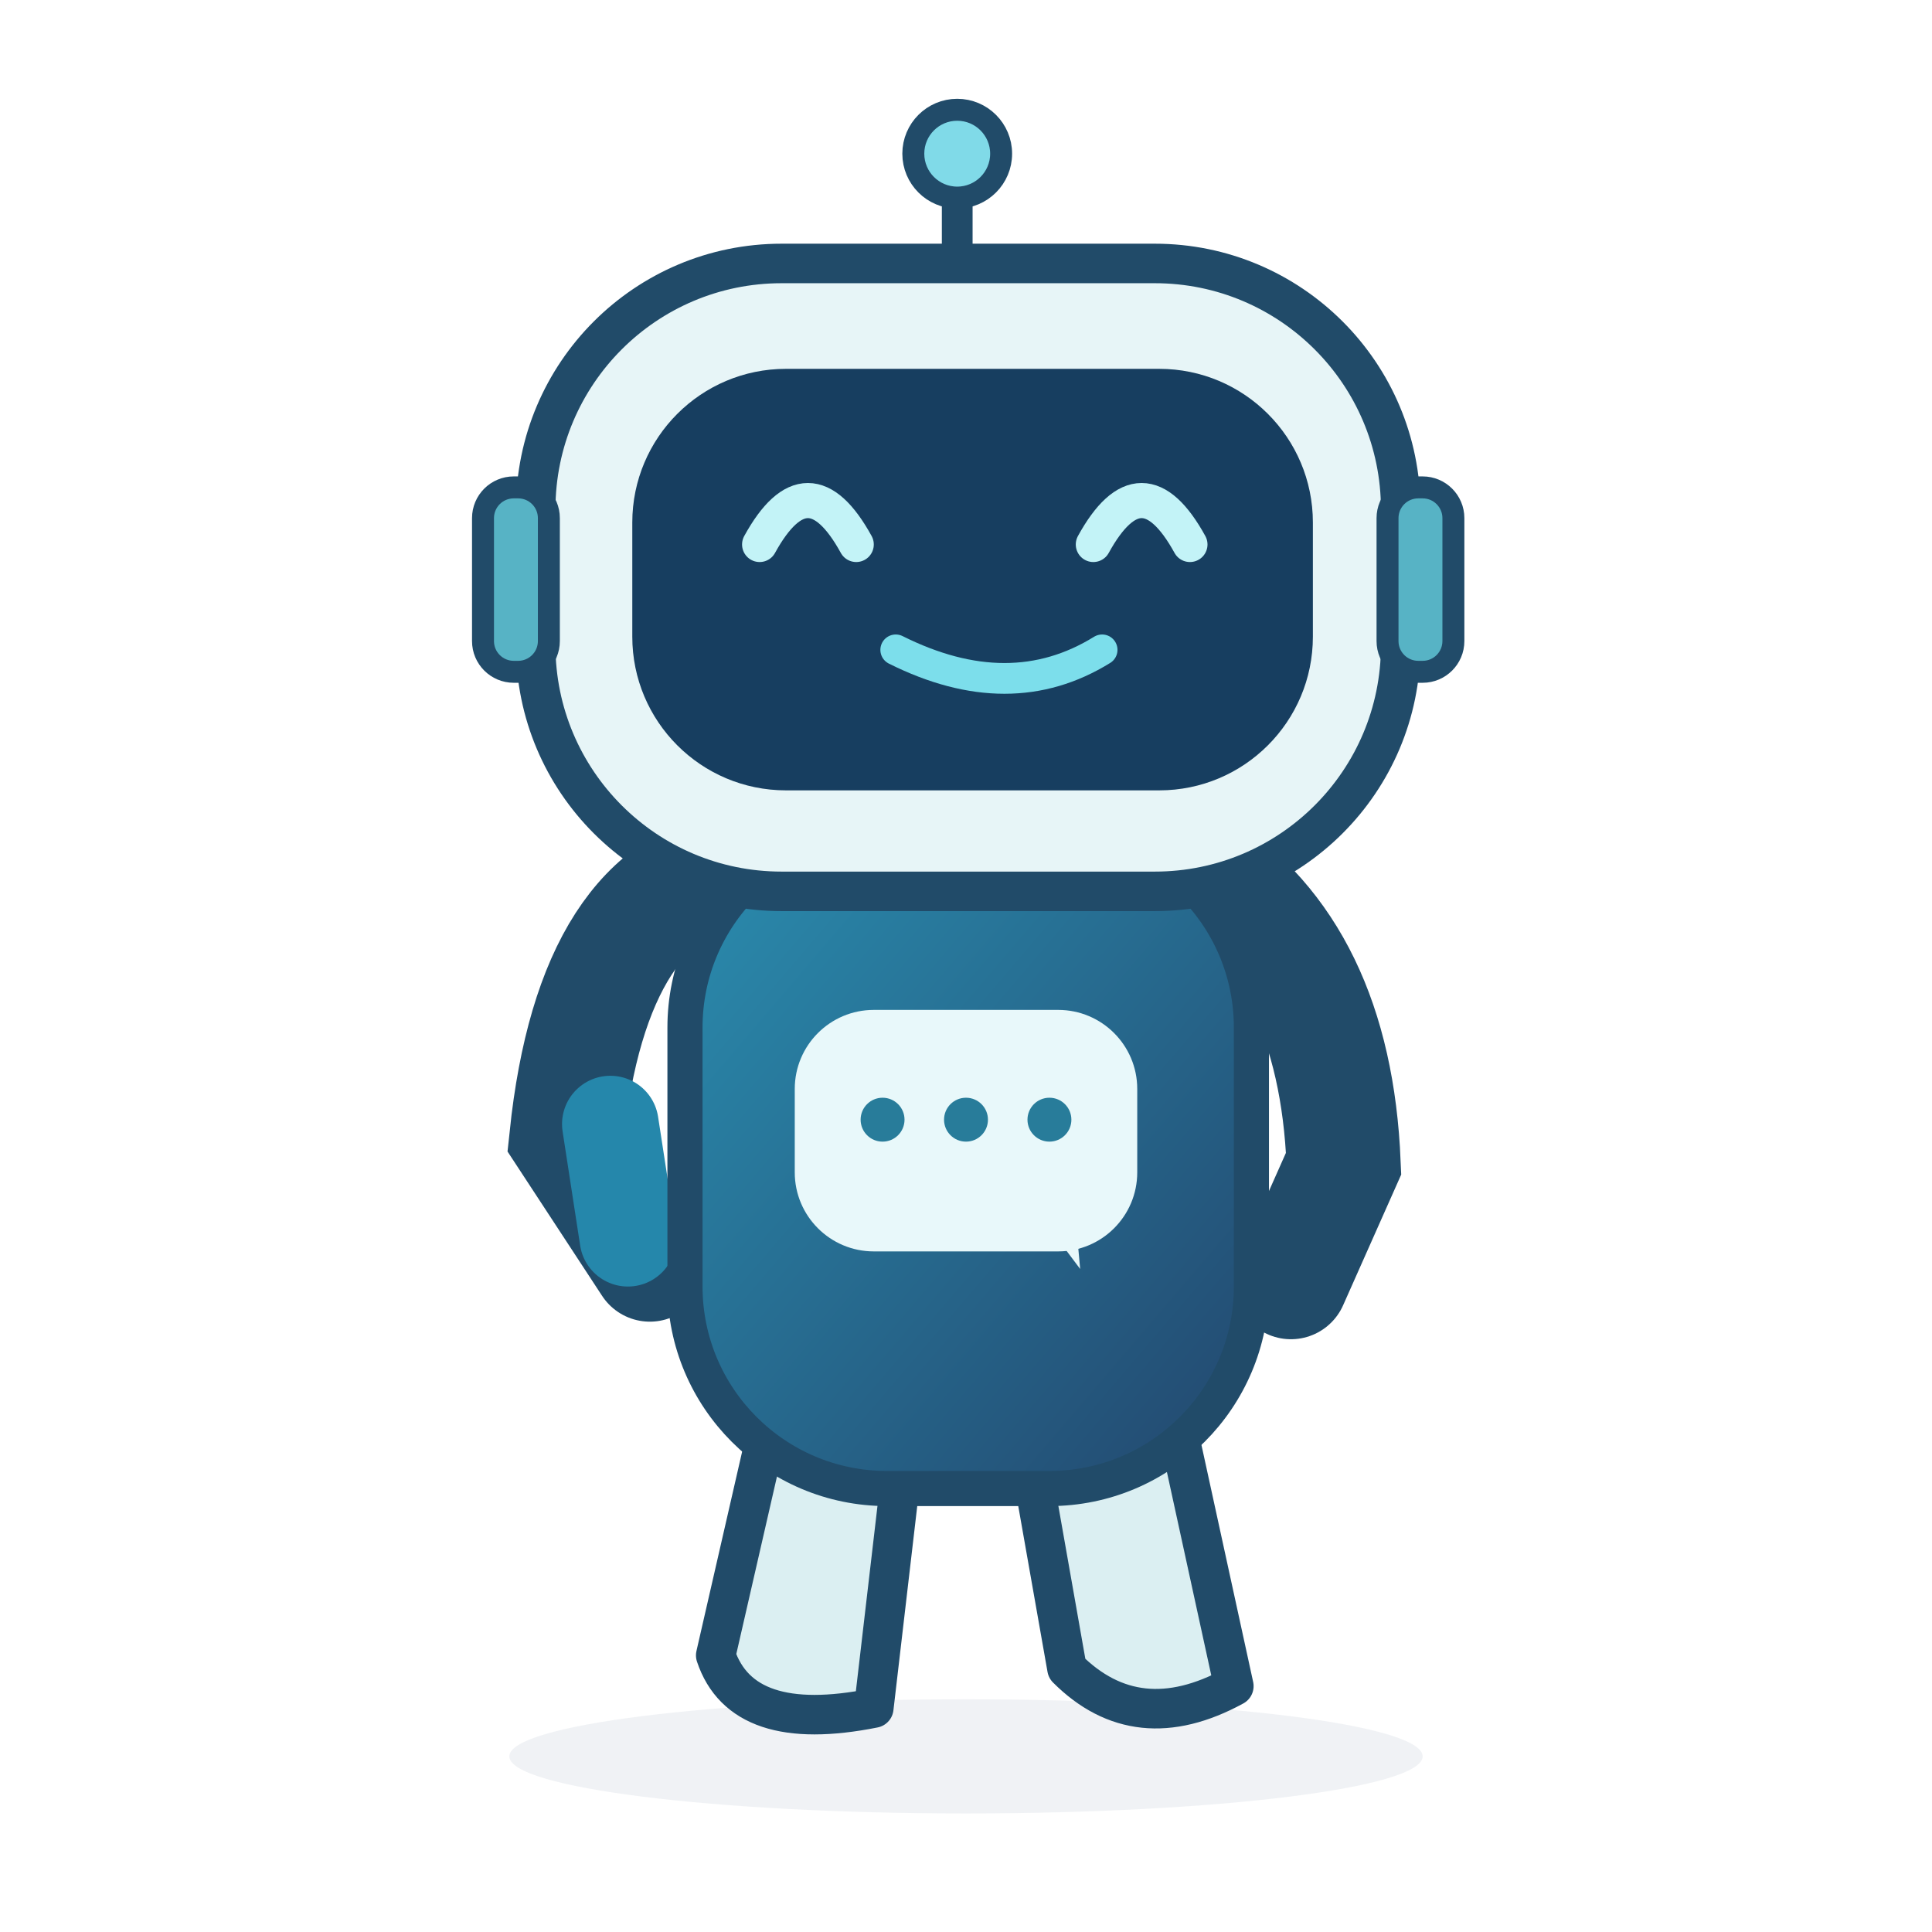
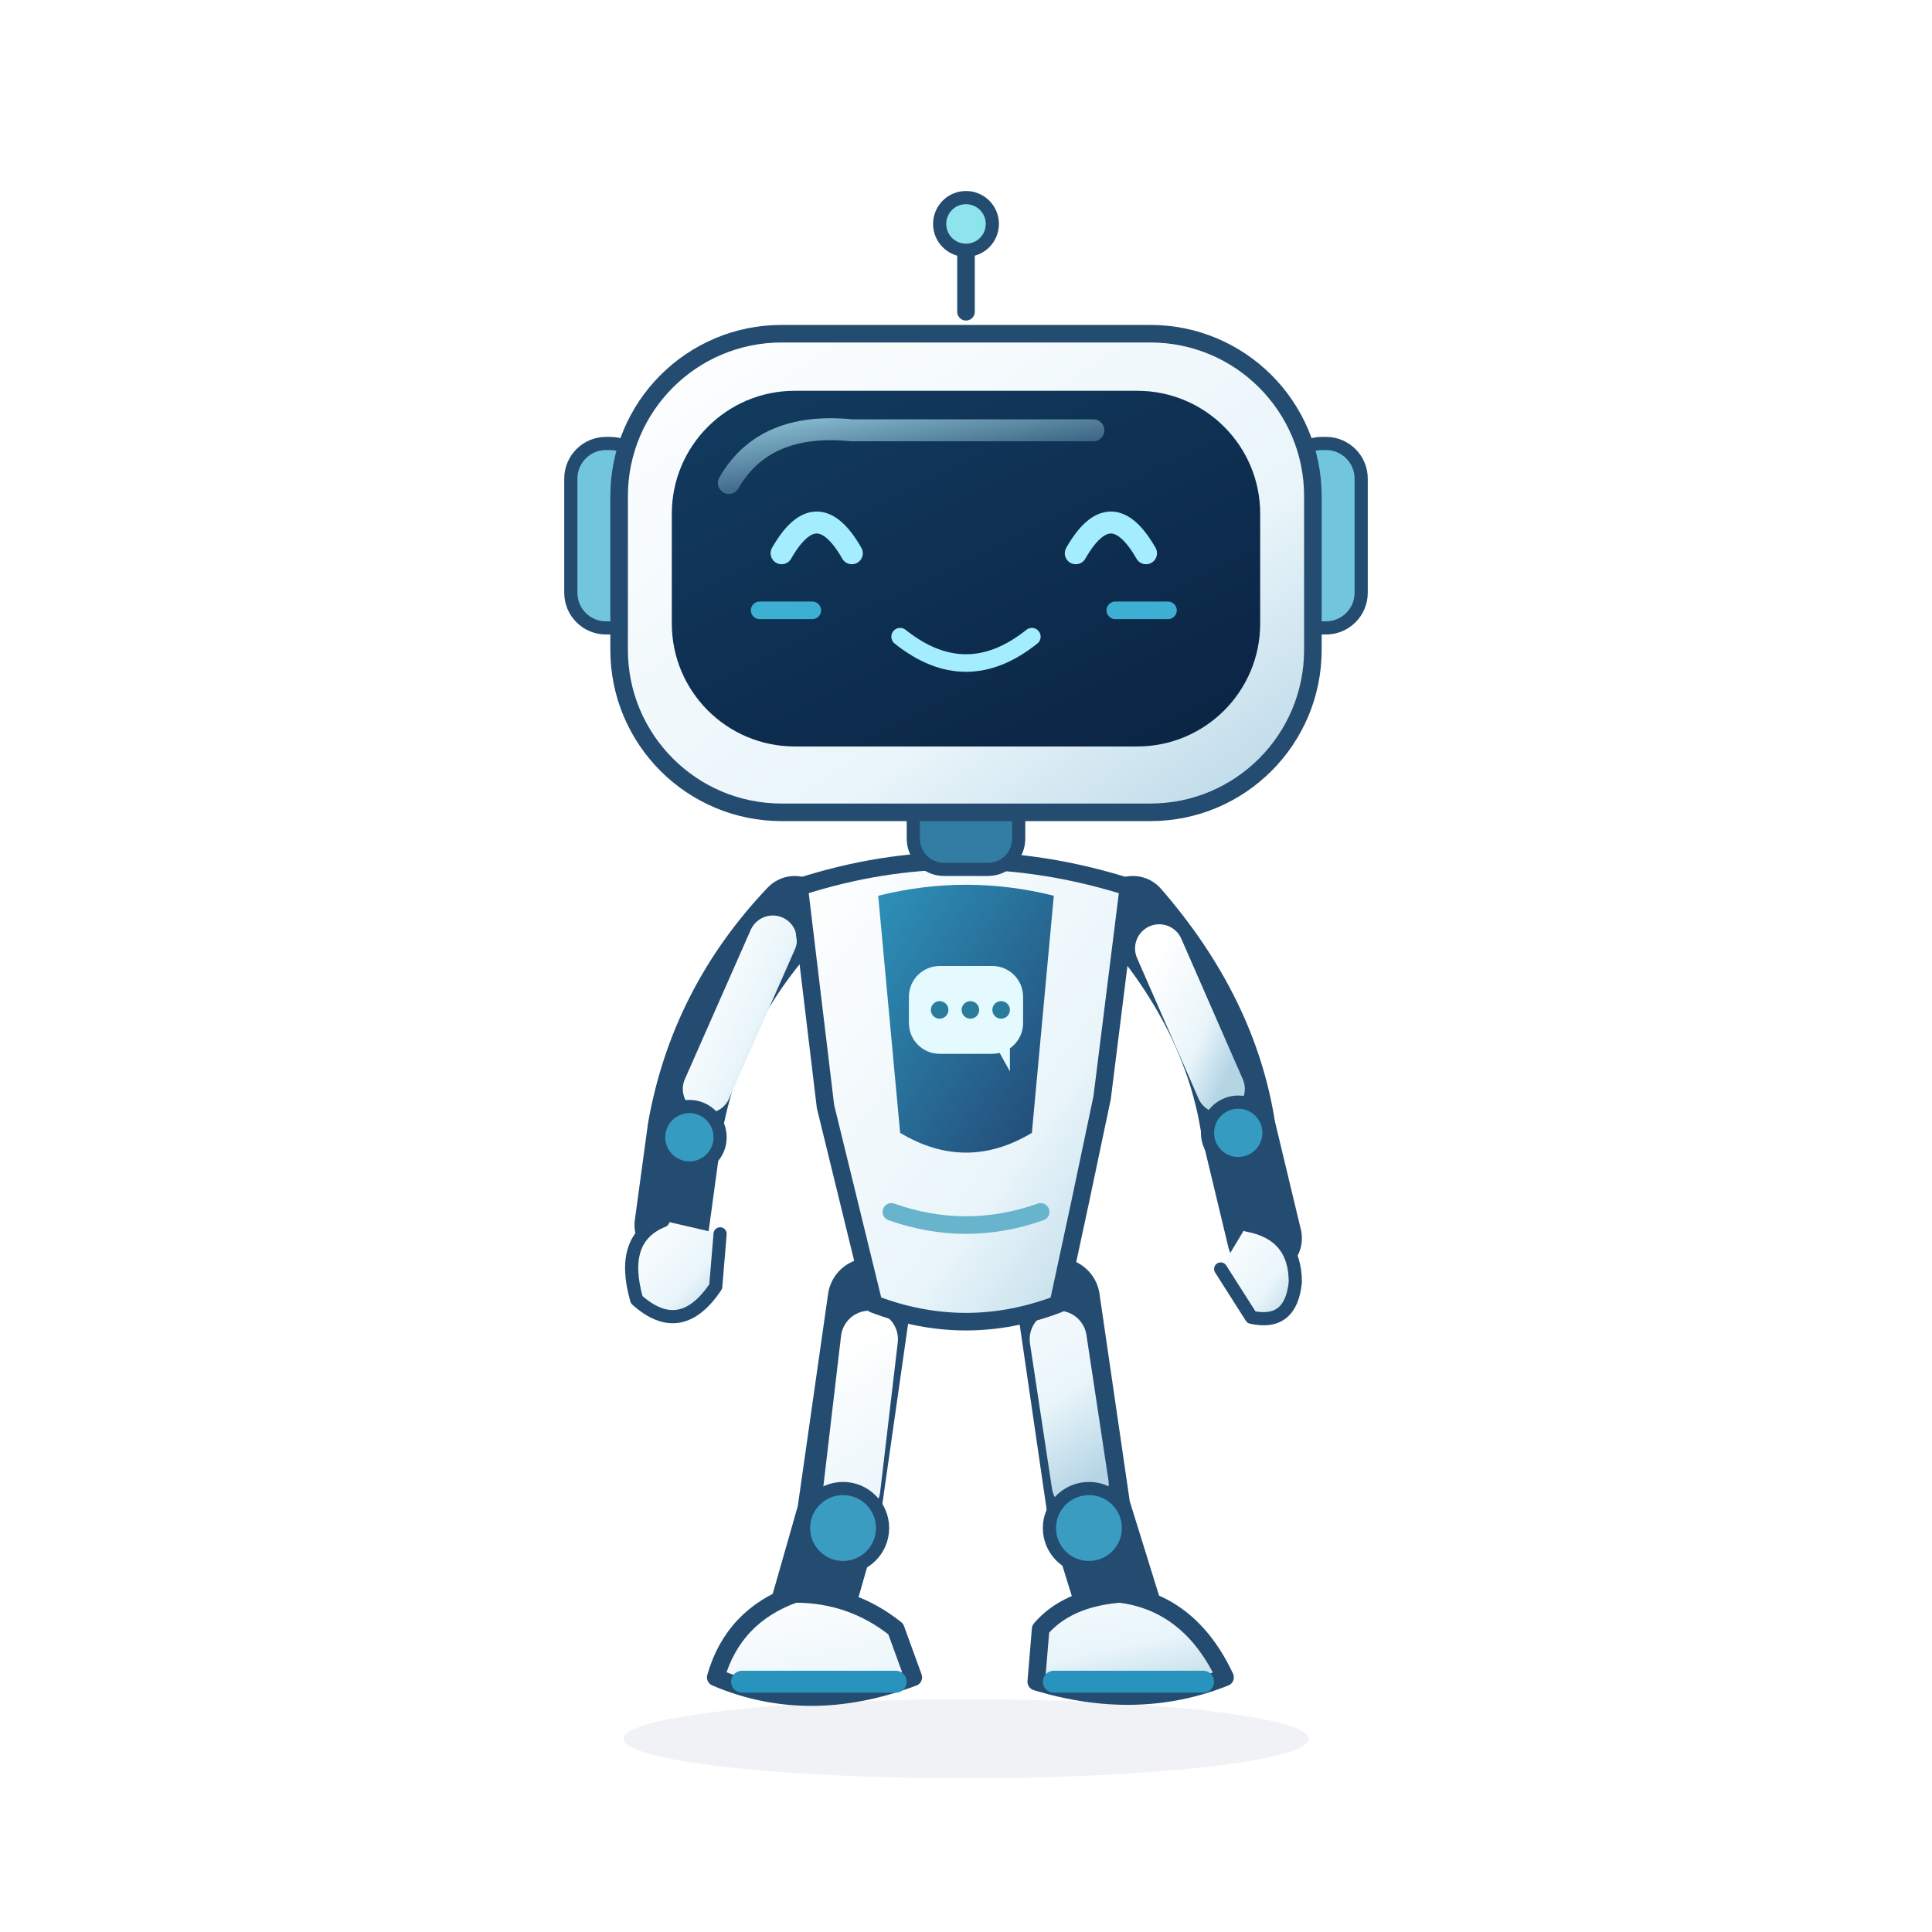
<svg xmlns="http://www.w3.org/2000/svg" width="440" height="440" viewBox="0 0 440 440">
  <defs>
-     <linearGradient id="body" x2="1" y2="1">
-       <stop stop-color="#2a8eb0" />
-       <stop offset="1" stop-color="#23466d" />
+     <linearGradient id="shell" x1="0" y1="0" x2="1" y2="1">
+       <stop stop-color="#ffffff" />
+       <stop offset=".65" stop-color="#e9f5fa" />
+       <stop offset="1" stop-color="#b5d5e5" />
+     </linearGradient>
+     <linearGradient id="blue" x1="0" y1="0" x2="1" y2="1">
+       <stop stop-color="#2d92ba" />
+       <stop offset="1" stop-color="#224773" />
+     </linearGradient>
+     <linearGradient id="visor" x2=".8" y2="1">
+       <stop stop-color="#123c60" />
+       <stop offset="1" stop-color="#0b2545" />
+     </linearGradient>
+     <linearGradient id="shine" x2="1" y2="1">
+       <stop stop-color="#b7efff" stop-opacity=".7" />
+       <stop offset="1" stop-color="#b7efff" stop-opacity="0" />
    </linearGradient>
  </defs>
-   <ellipse cx="220" cy="400" rx="104" ry="13" fill="#173b6410" />
-   <g transform="rotate(0 220 220)">
-     <path d="M174 329L163 377Q169 395 199 389L206 329M234 329L243 380Q259 396 281 384L269 329" fill="#dbeff2" stroke="#214b69" stroke-width="9" stroke-linejoin="round" />
-     <path d="M169 197Q135 202 129 259L148 288M273 197Q304 217 306 265L294 292" fill="none" stroke="#214b69" stroke-width="26" stroke-linecap="round" />
-     <path d="M139 256L143 282" stroke="#2587ab" stroke-width="22" stroke-linecap="round" />
-     <rect x="156" y="188" width="129" height="151" rx="46" fill="url(#body)" stroke="#214b69" stroke-width="8" />
-     <rect x="181" y="230" width="78" height="55" rx="18" fill="#e8f8fa" />
-     <path d="M234 273L246 289 244 267" fill="#e8f8fa" />
-     <circle cx="201" cy="255" r="5" fill="#287c9a" />
-     <circle cx="220" cy="255" r="5" fill="#287c9a" />
-     <circle cx="239" cy="255" r="5" fill="#287c9a" />
-     <rect x="122" y="60" width="197" height="143" rx="56" fill="#e7f5f7" stroke="#214b69" stroke-width="9" />
-     <rect x="144" y="84" width="155" height="96" rx="35" fill="#173e60" />
-     <path d="M173 124Q184 104 195 124M249 124Q260 104 271 124" fill="none" stroke="#c3f3f7" stroke-width="8" stroke-linecap="round" />
-     <path d="M204 148Q230 161 251 148" fill="none" stroke="#7cdeeb" stroke-width="7" stroke-linecap="round" />
-     <path d="M218 57V41" stroke="#214b69" stroke-width="7" />
-     <circle cx="218" cy="35" r="10" fill="#80dae8" stroke="#214b69" stroke-width="5" />
-     <rect x="110" y="111" width="15" height="42" rx="7" fill="#57b3c5" stroke="#214b69" stroke-width="5" />
-     <rect x="316" y="111" width="15" height="42" rx="7" fill="#57b3c5" stroke="#214b69" stroke-width="5" />
+   <ellipse cx="220" cy="396" rx="78" ry="9" fill="#153e6410" />
+   <g transform="rotate(0 220 220)" stroke-linecap="round" stroke-linejoin="round">
+     <path d="M198 296L191 345 183 373M241 296L248 344 257 373" fill="none" stroke="#244c70" stroke-width="19" />
+     <path d="M198 305L194 339M241 305L246 338" fill="none" stroke="url(#shell)" stroke-width="13" />
+     <circle cx="192" cy="348" r="9" fill="#3b9cc1" stroke="#244c70" stroke-width="3" />
+     <circle cx="248" cy="348" r="9" fill="#3b9cc1" stroke="#244c70" stroke-width="3" />
+     <path d="M181 363Q167 368 163 382Q184 391 208 382L204 371Q194 363 181 363ZM255 363Q271 365 279 382Q259 390 236 383L237 371Q243 364 255 363Z" fill="url(#shell)" stroke="#244c70" stroke-width="4" />
+     <path d="M169 383L204 383M240 383L274 383" stroke="#2893bc" stroke-width="5" />
+     <path d="M181 208Q161 229 156 257L153 279" fill="none" stroke="#244c70" stroke-width="17" />
+     <path d="M176 214L161 248" fill="none" stroke="url(#shell)" stroke-width="11" />
+     <circle cx="157" cy="259" r="7" fill="#359bc0" stroke="#244c70" stroke-width="3" />
+     <path d="M258 208Q278 231 282 257L288 282" fill="none" stroke="#244c70" stroke-width="17" />
+     <path d="M264 216L278 248" fill="none" stroke="url(#shell)" stroke-width="11" />
+     <circle cx="282" cy="258" r="7" fill="#359bc0" stroke="#244c70" stroke-width="3" />
+     <path d="M151 278Q141 282 145 296Q155 305 163 293L164 281" fill="url(#shell)" stroke="#244c70" stroke-width="3" />
+     <path d="M284 279Q295 281 295 292Q294 302 285 300L278 289" fill="url(#shell)" stroke="#244c70" stroke-width="3" />
+     <path d="M182 202Q219 190 257 202L251 250Q246 274 241 297Q220 305 199 297L188 252Z" fill="url(#shell)" stroke="#244c70" stroke-width="4" />
+     <path d="M200 204Q220 199 240 204L235 258Q220 267 205 258Z" fill="url(#blue)" />
+     <path d="M203 276Q220 282 237 276" fill="none" stroke="#67b4cc" stroke-width="4" />
+     <rect x="207" y="220" width="26" height="20" rx="7" fill="#e4faff" />
+     <path d="M225 235L230 244 230 234" fill="#e4faff" />
+     <circle cx="214" cy="230" r="2" fill="#2a7c9d" />
+     <circle cx="221" cy="230" r="2" fill="#2a7c9d" />
+     <circle cx="228" cy="230" r="2" fill="#2a7c9d" />
+     <rect x="208" y="179" width="24" height="19" rx="7" fill="#327da4" stroke="#244c70" stroke-width="3" />
+     <g transform="rotate(0)">
+       <rect x="130" y="101" width="17" height="42" rx="8" fill="#72c6db" stroke="#244c70" stroke-width="3" />
+       <rect x="293" y="101" width="17" height="42" rx="8" fill="#72c6db" stroke="#244c70" stroke-width="3" />
+       <path d="M220 71V57" stroke="#244c70" stroke-width="4" />
+       <circle cx="220" cy="51" r="6" fill="#8de4ed" stroke="#244c70" stroke-width="3" />
+       <rect x="141" y="76" width="158" height="109" rx="37" fill="url(#shell)" stroke="#244c70" stroke-width="4" />
+       <rect x="153" y="89" width="134" height="81" rx="28" fill="url(#visor)" />
+       <path d="M166 110Q174 96 194 98L249 98" fill="none" stroke="url(#shine)" stroke-width="5" />
+       <path d="M178 126Q186 112 194 126M245 126Q253 112 261 126" fill="none" stroke="#a4edff" stroke-width="5" />
+       <path d="M205 145Q220 157 235 145" fill="none" stroke="#a4edff" stroke-width="4" />
+       <path d="M173 139H185M254 139H266" stroke="#3cafd2" stroke-width="4" />
+     </g>
  </g>
</svg>
